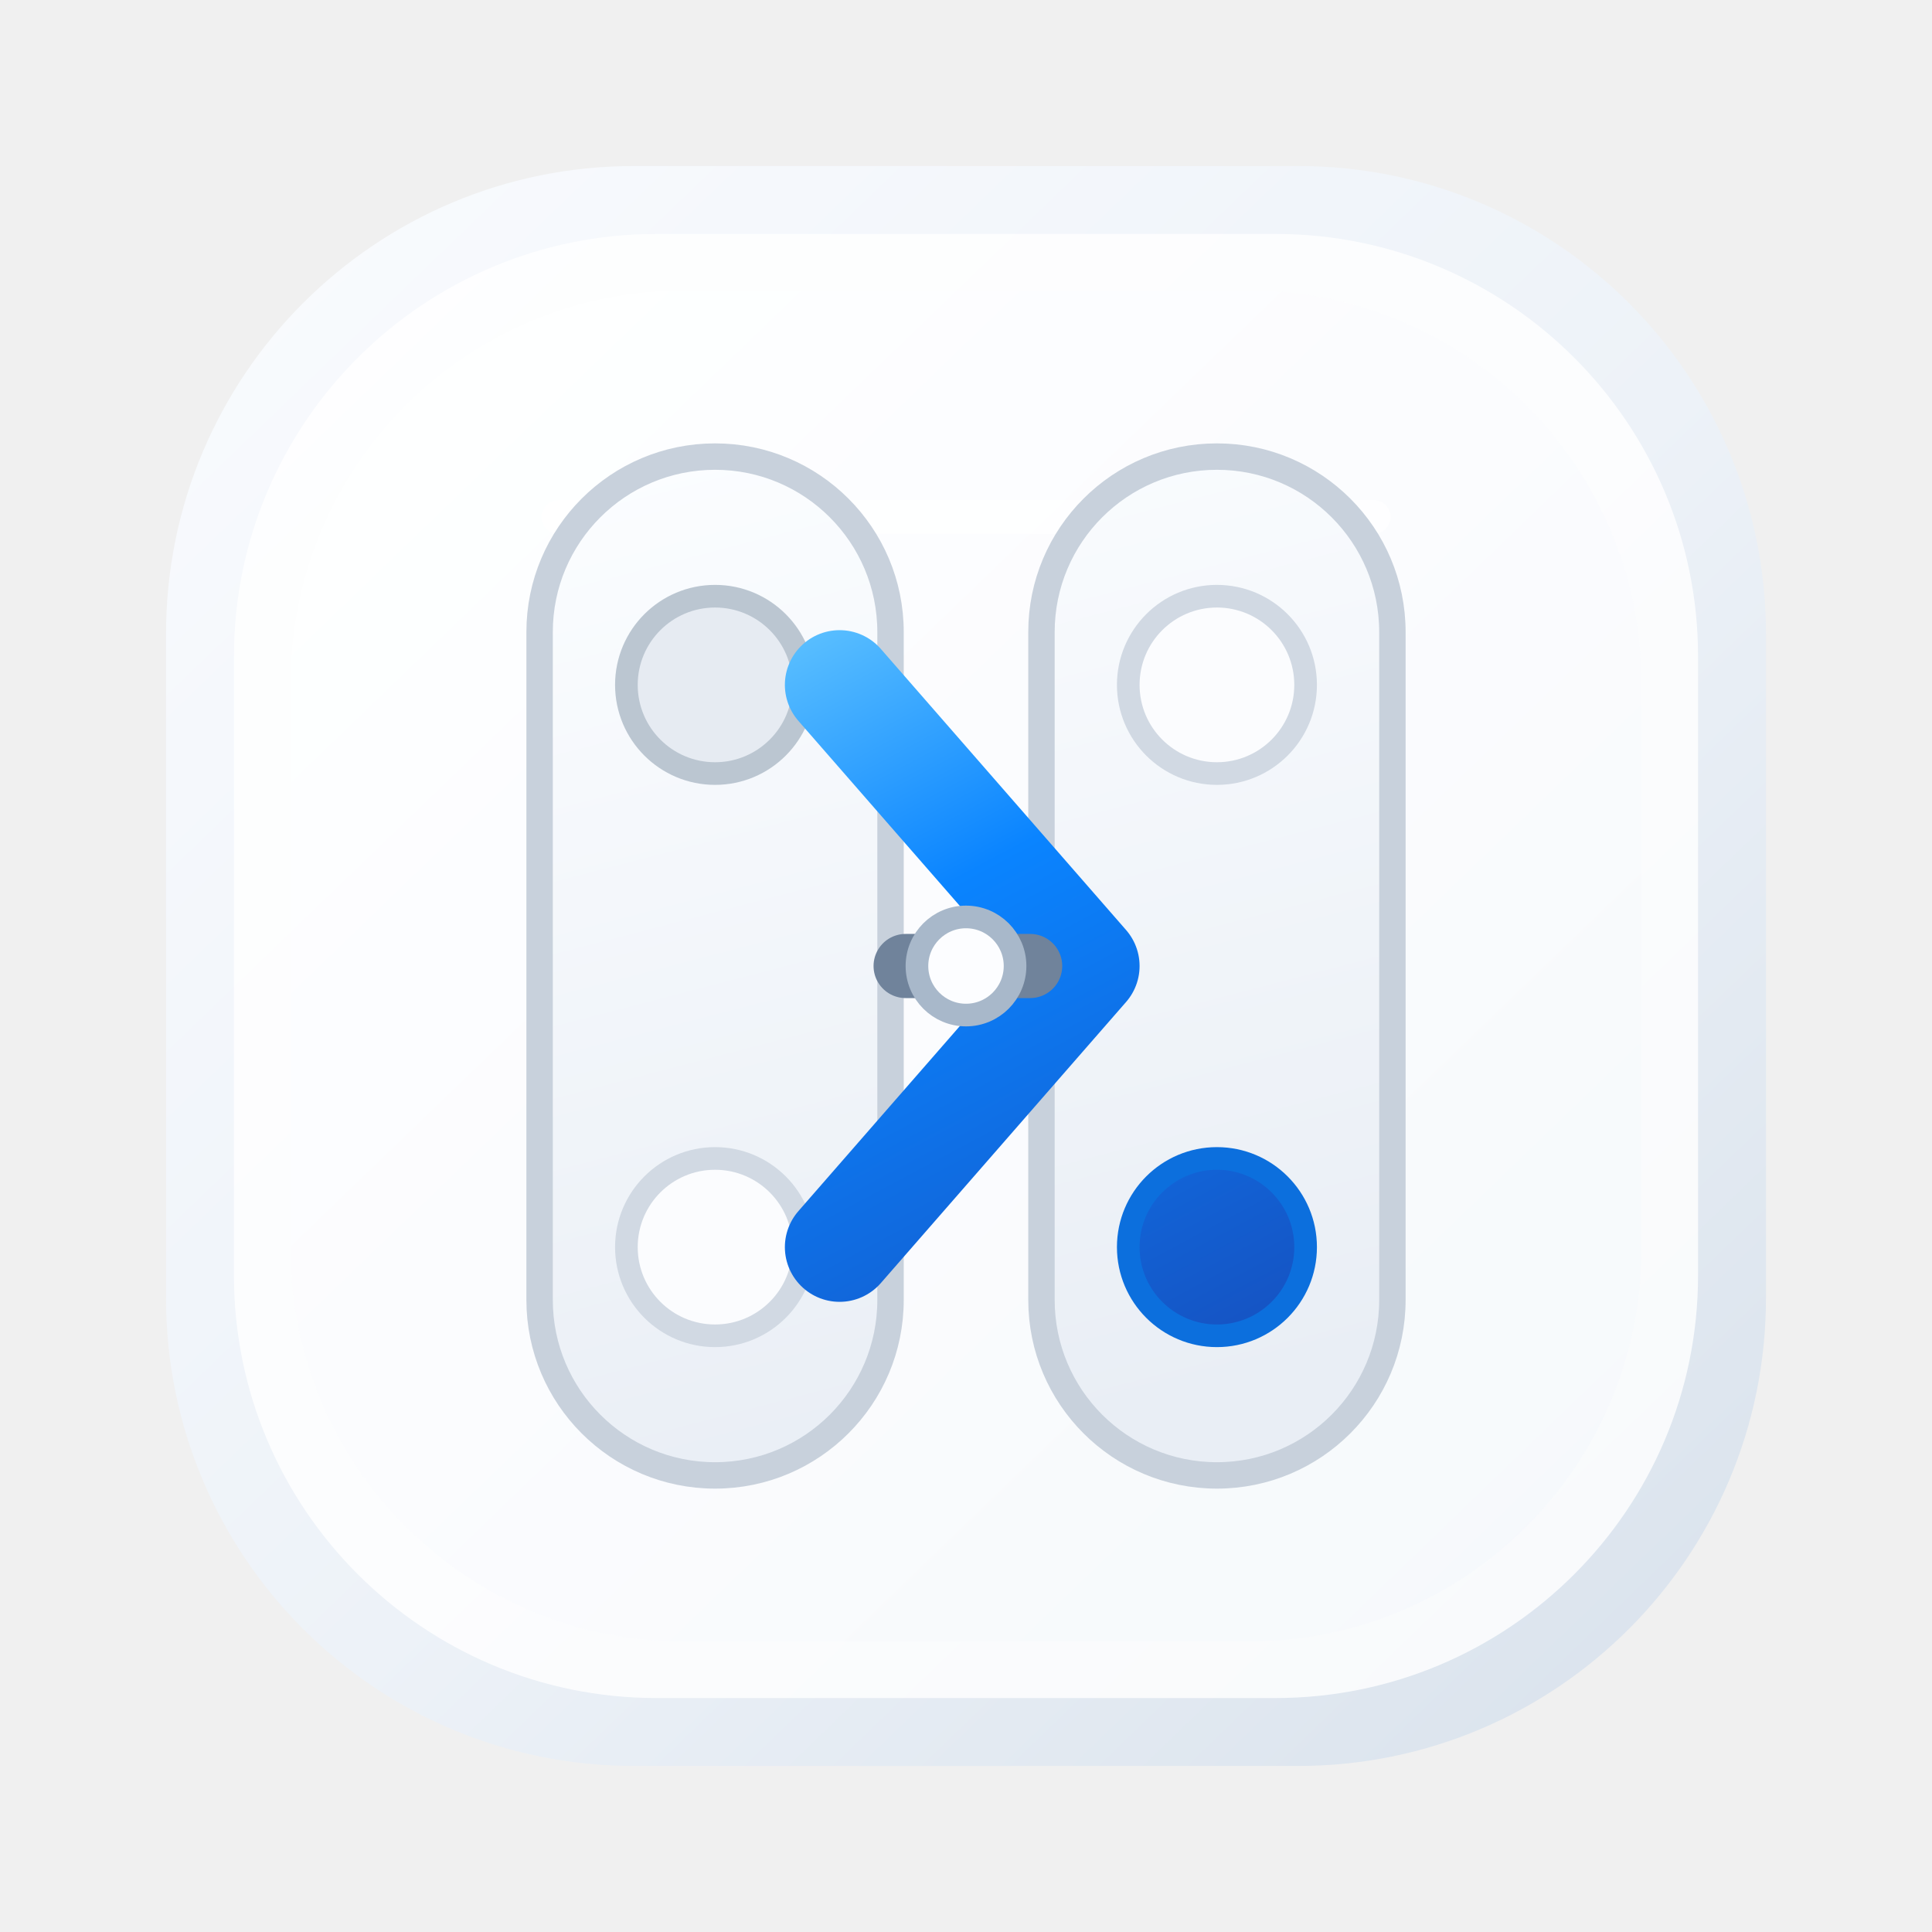
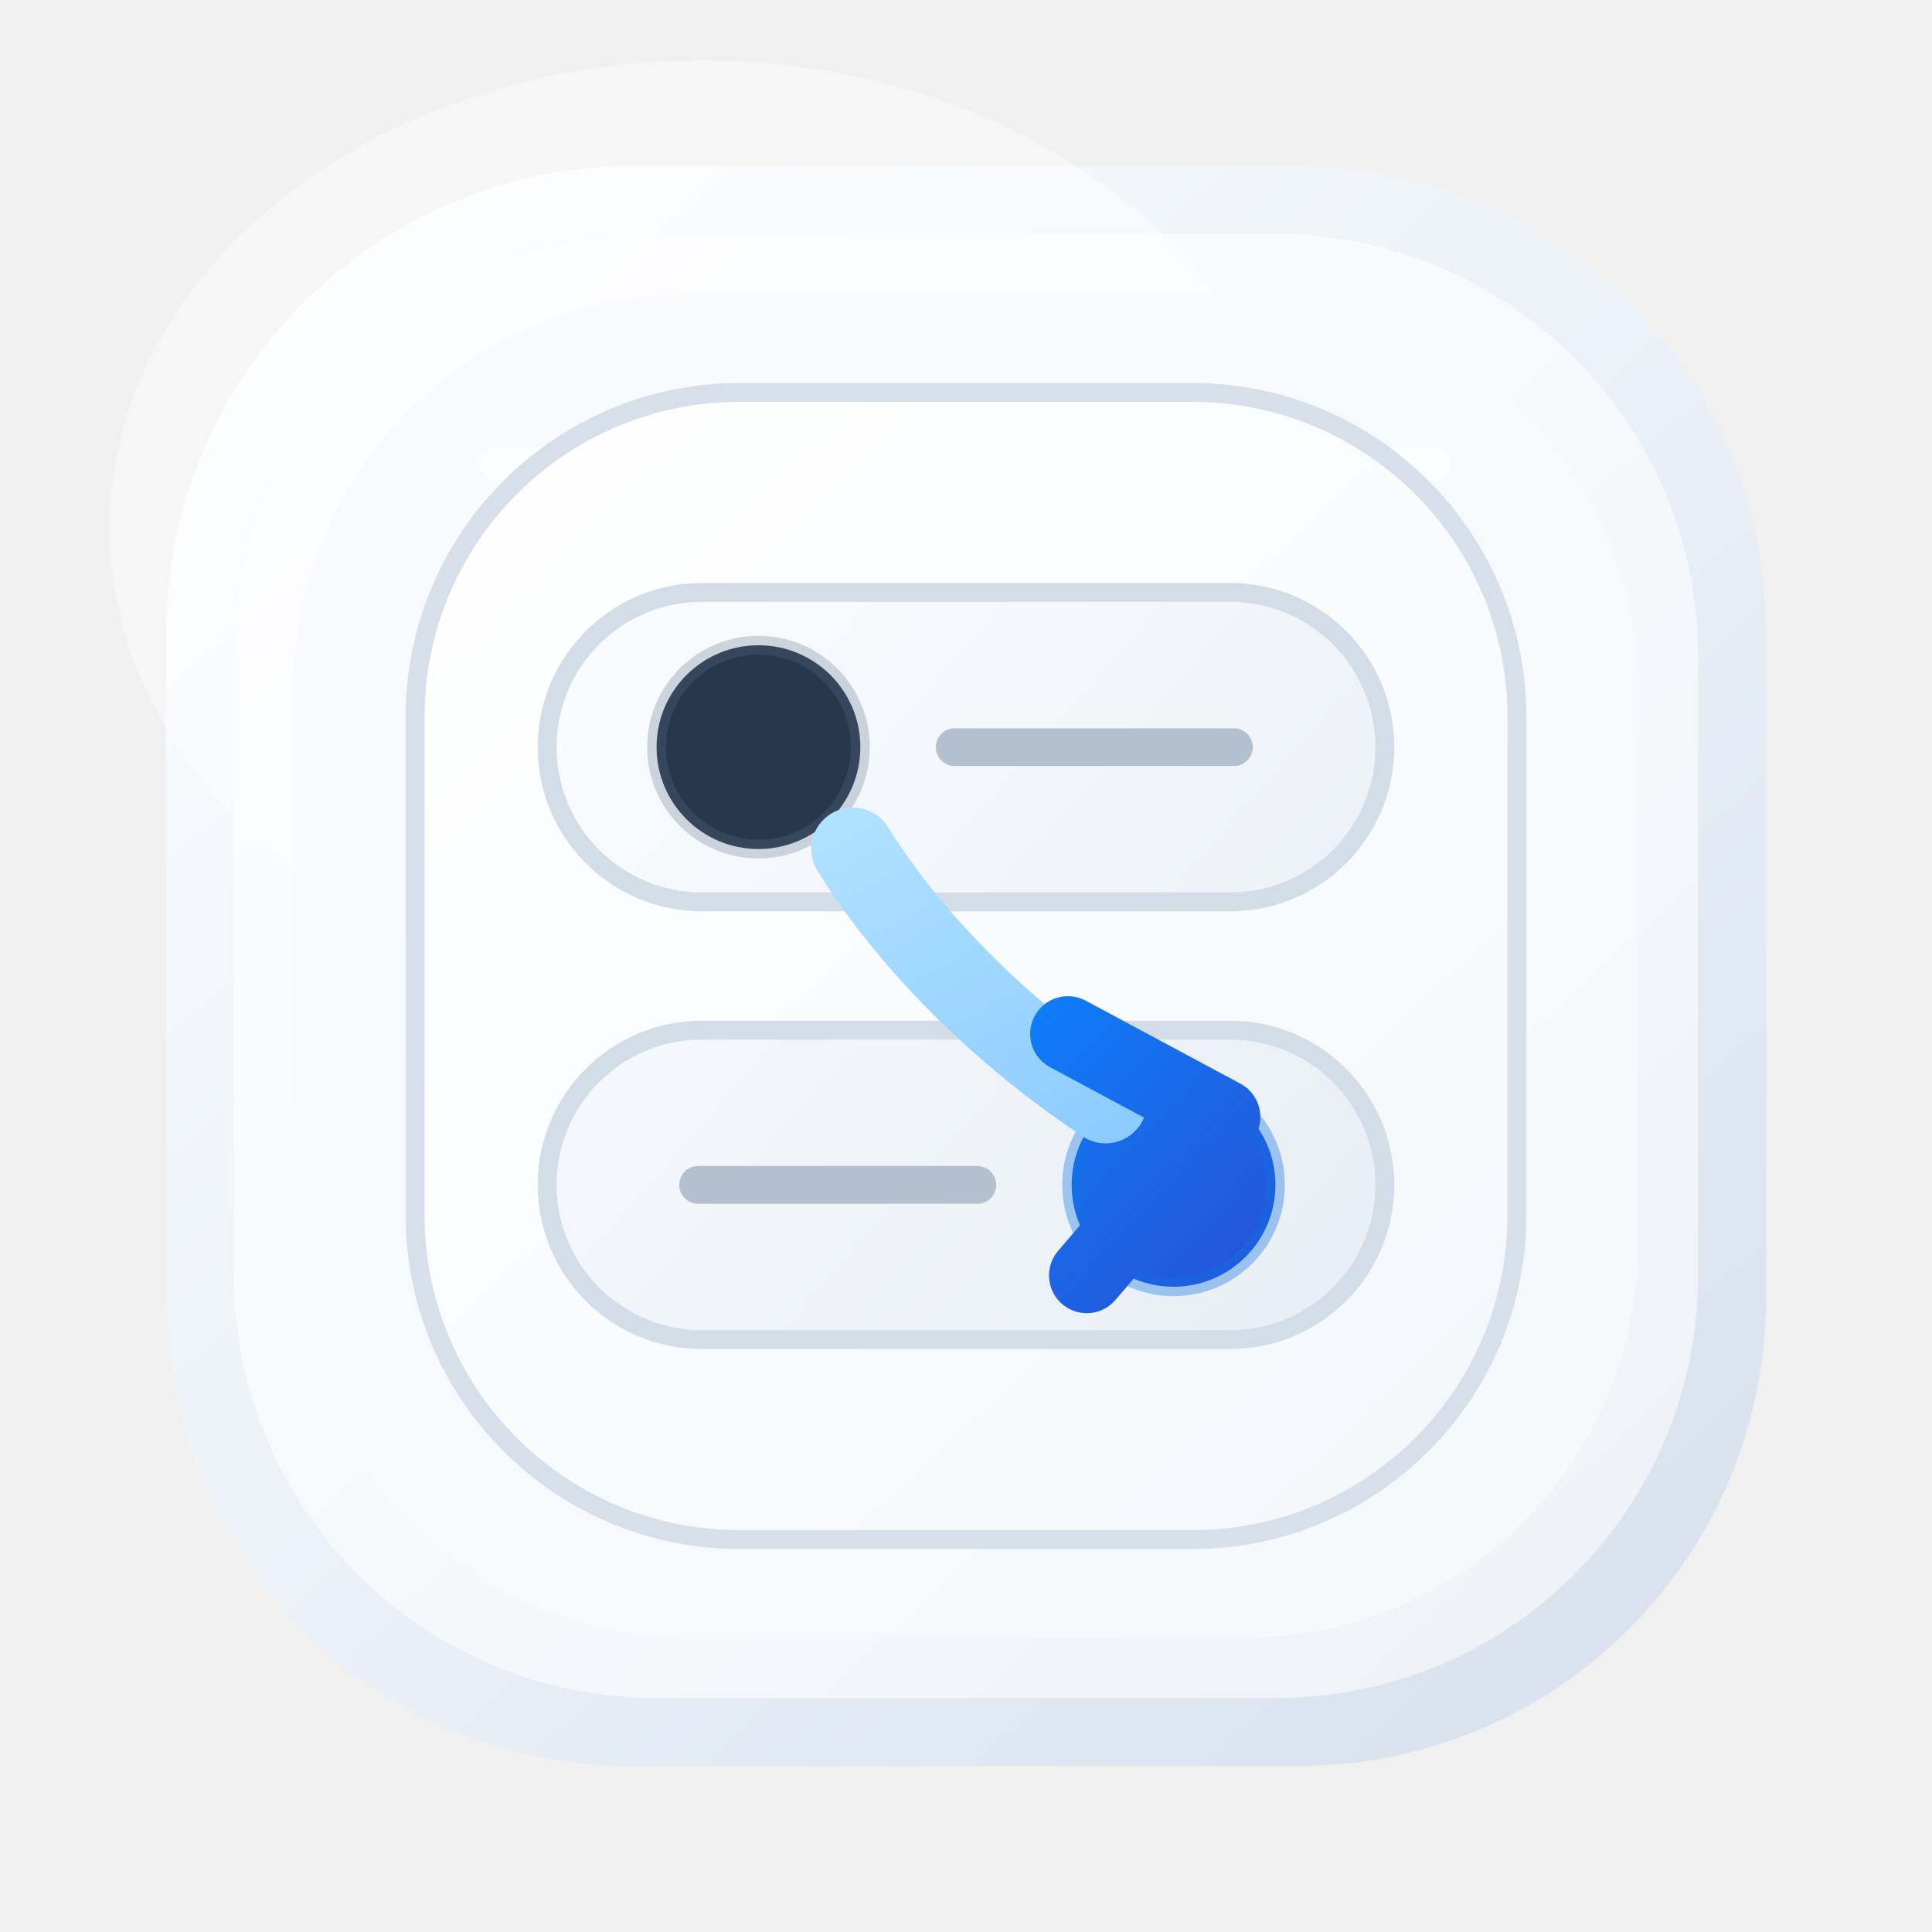
<svg xmlns="http://www.w3.org/2000/svg" width="1024" height="1024" viewBox="0 0 1024 1024">
  <defs>
-     <linearGradient id="shell" x1="118" x2="904" y1="104" y2="920" gradientUnits="userSpaceOnUse">
+     <linearGradient id="shell" x1="132" x2="896" y1="112" y2="930" gradientUnits="userSpaceOnUse">
+       <stop offset="0" stop-color="#FBFDFF" />
+       <stop offset="0.52" stop-color="#EAF0F7" />
+       <stop offset="1" stop-color="#D6E0EC" />
+     </linearGradient>
+     <linearGradient id="panel" x1="228" x2="796" y1="216" y2="824" gradientUnits="userSpaceOnUse">
+       <stop offset="0" stop-color="#FFFFFF" />
+       <stop offset="1" stop-color="#F3F7FB" />
+     </linearGradient>
+     <linearGradient id="lane" x1="318" x2="718" y1="350" y2="704" gradientUnits="userSpaceOnUse">
      <stop offset="0" stop-color="#F9FBFE" />
-       <stop offset="0.54" stop-color="#EDF2F8" />
-       <stop offset="1" stop-color="#D9E2EC" />
+       <stop offset="1" stop-color="#E8EEF5" />
    </linearGradient>
-     <linearGradient id="core" x1="168" x2="856" y1="156" y2="870" gradientUnits="userSpaceOnUse">
-       <stop offset="0" stop-color="#FFFFFF" />
-       <stop offset="1" stop-color="#F4F7FB" />
+     <linearGradient id="accent" x1="410" x2="676" y1="398" y2="648" gradientUnits="userSpaceOnUse">
+       <stop offset="0" stop-color="#6FD3FF" />
+       <stop offset="0.44" stop-color="#0A84FF" />
+       <stop offset="1" stop-color="#2456D9" />
    </linearGradient>
-     <linearGradient id="dock" x1="312" x2="452" y1="252" y2="790" gradientUnits="userSpaceOnUse">
-       <stop offset="0" stop-color="#FBFDFF" />
-       <stop offset="1" stop-color="#E9EEF5" />
-     </linearGradient>
-     <linearGradient id="accent" x1="420" x2="644" y1="286" y2="706" gradientUnits="userSpaceOnUse">
-       <stop offset="0" stop-color="#72D1FF" />
-       <stop offset="0.42" stop-color="#0A84FF" />
-       <stop offset="1" stop-color="#1555C5" />
+     <linearGradient id="accentSoft" x1="374" x2="650" y1="316" y2="802" gradientUnits="userSpaceOnUse">
+       <stop offset="0" stop-color="#C6EEFF" />
+       <stop offset="1" stop-color="#6CB8FF" />
    </linearGradient>
  </defs>
  <rect x="88" y="88" width="848" height="848" rx="248" fill="url(#shell)" />
-   <rect x="124" y="124" width="776" height="776" rx="224" fill="#FFFFFF" fill-opacity="0.82" />
-   <rect x="154" y="154" width="716" height="716" rx="208" fill="url(#core)" fill-opacity="0.7" />
-   <path d="M296 274H728" fill="none" stroke="#FFFFFF" stroke-opacity="0.76" stroke-linecap="round" stroke-width="18" />
-   <rect x="286" y="242" width="186" height="540" rx="93" fill="url(#dock)" stroke="#C8D1DC" stroke-width="14" />
-   <rect x="552" y="242" width="186" height="540" rx="93" fill="url(#dock)" stroke="#C8D1DC" stroke-width="14" />
-   <circle cx="379" cy="363" r="47" fill="#E6EBF2" stroke="#BBC6D1" stroke-width="12" />
-   <circle cx="379" cy="661" r="47" fill="#FBFCFE" stroke="#D1D9E3" stroke-width="12" />
-   <circle cx="645" cy="363" r="47" fill="#FBFCFE" stroke="#D1D9E3" stroke-width="12" />
-   <circle cx="645" cy="661" r="47" fill="url(#accent)" stroke="#0C6FDD" stroke-width="12" />
-   <path d="M445 363L575 512L445 661" fill="none" stroke="url(#accent)" stroke-linecap="round" stroke-linejoin="round" stroke-width="58" />
-   <path d="M480 512H546" fill="none" stroke="#70839B" stroke-linecap="round" stroke-width="34" />
-   <circle cx="512" cy="512" r="26" fill="#FCFDFF" stroke="#A8B8CA" stroke-width="12" />
+   <ellipse cx="372" cy="280" rx="314" ry="248" fill="#FFFFFF" fill-opacity="0.4" />
+   <rect x="124" y="124" width="776" height="776" rx="224" fill="#FFFFFF" fill-opacity="0.56" />
+   <rect x="156" y="156" width="712" height="712" rx="208" fill="#F7FAFD" fill-opacity="0.88" />
+   <path d="M264 246H760" fill="none" stroke="#FFFFFF" stroke-linecap="round" stroke-opacity="0.76" stroke-width="18" />
+   <rect x="232" y="228" width="560" height="584" rx="168" fill="#A8B6C8" fill-opacity="0.18" />
+   <rect x="220" y="208" width="584" height="608" rx="172" fill="url(#panel)" />
+   <rect x="220" y="208" width="584" height="608" rx="172" fill="none" stroke="#D6DFEA" stroke-width="10" />
+   <rect x="290" y="314" width="444" height="164" rx="82" fill="url(#lane)" />
+   <rect x="290" y="314" width="444" height="164" rx="82" fill="none" stroke="#D3DDE8" stroke-width="10" />
+   <circle cx="402" cy="396" r="54" fill="#27384D" />
+   <circle cx="402" cy="396" r="54" fill="none" stroke="#5D6E84" stroke-width="10" opacity="0.28" />
+   <path d="M506 396H654" fill="none" stroke="#B3C0CF" stroke-linecap="round" stroke-width="20" />
+   <rect x="290" y="546" width="444" height="164" rx="82" fill="url(#lane)" />
+   <rect x="290" y="546" width="444" height="164" rx="82" fill="none" stroke="#D3DDE8" stroke-width="10" />
+   <circle cx="622" cy="628" r="54" fill="url(#accent)" />
+   <circle cx="622" cy="628" r="54" fill="none" stroke="#0D73E4" stroke-width="10" opacity="0.36" />
+   <path d="M370 628H518" fill="none" stroke="#B3C0CF" stroke-linecap="round" stroke-width="20" />
+   <path d="M452 450C478 492 523 542 586 584" fill="none" stroke="url(#accentSoft)" stroke-linecap="round" stroke-width="44" />
+   <path d="M566 548L648 592L576 676" fill="none" stroke="url(#accent)" stroke-linecap="round" stroke-linejoin="round" stroke-width="40" />
</svg>
